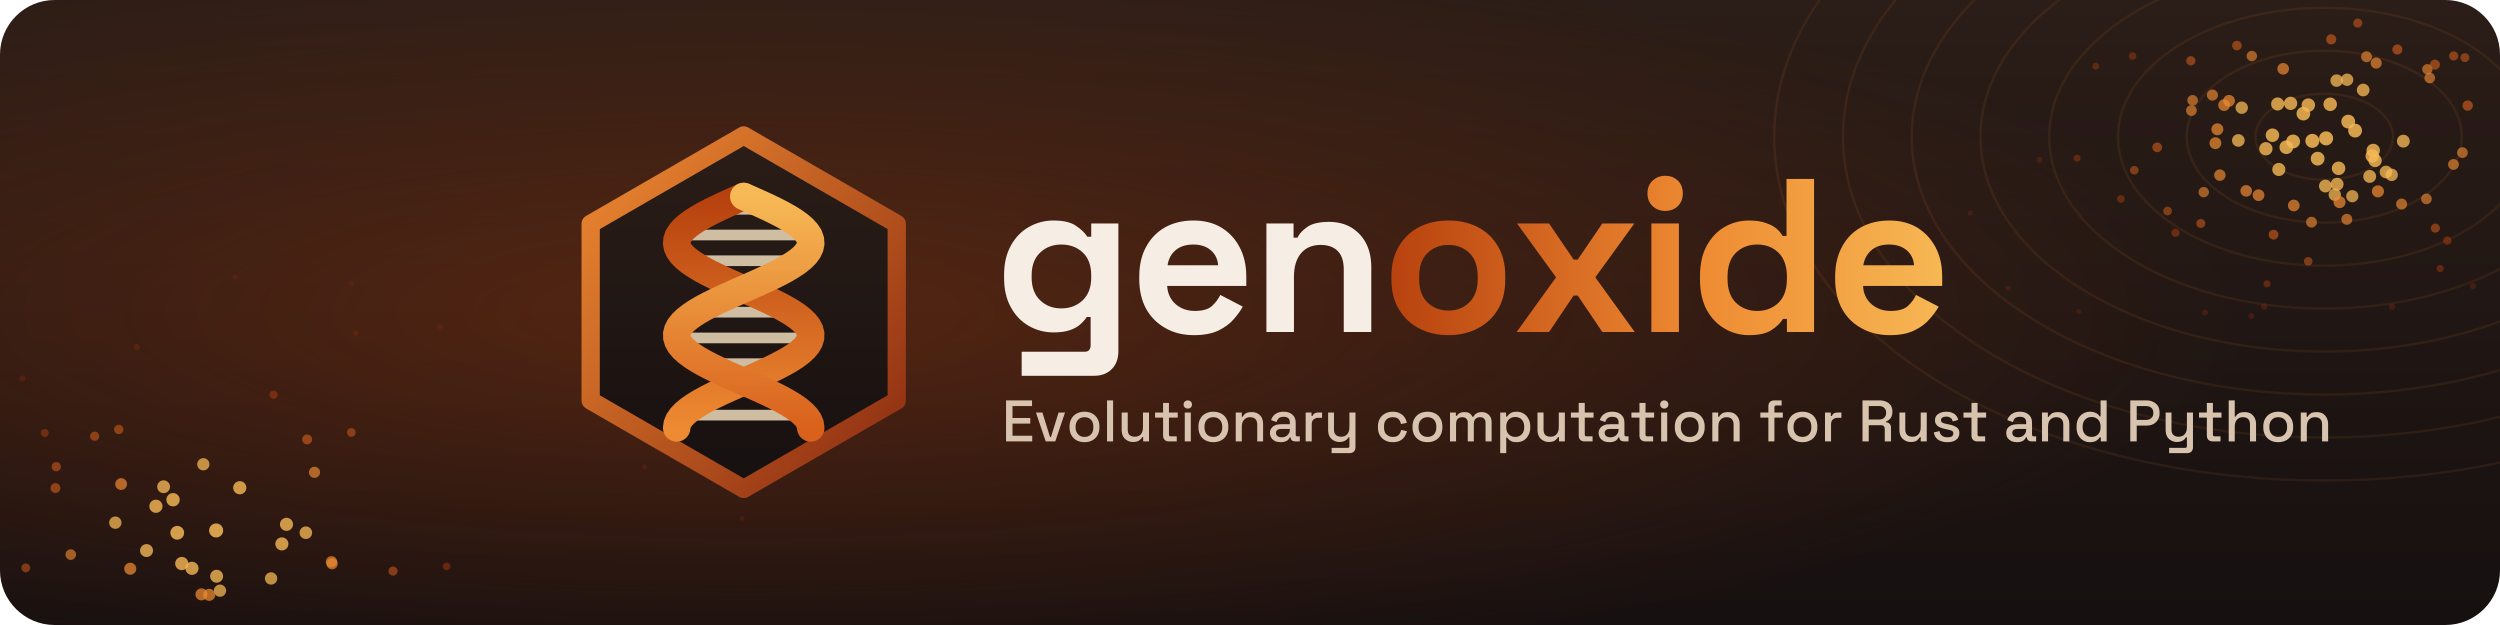
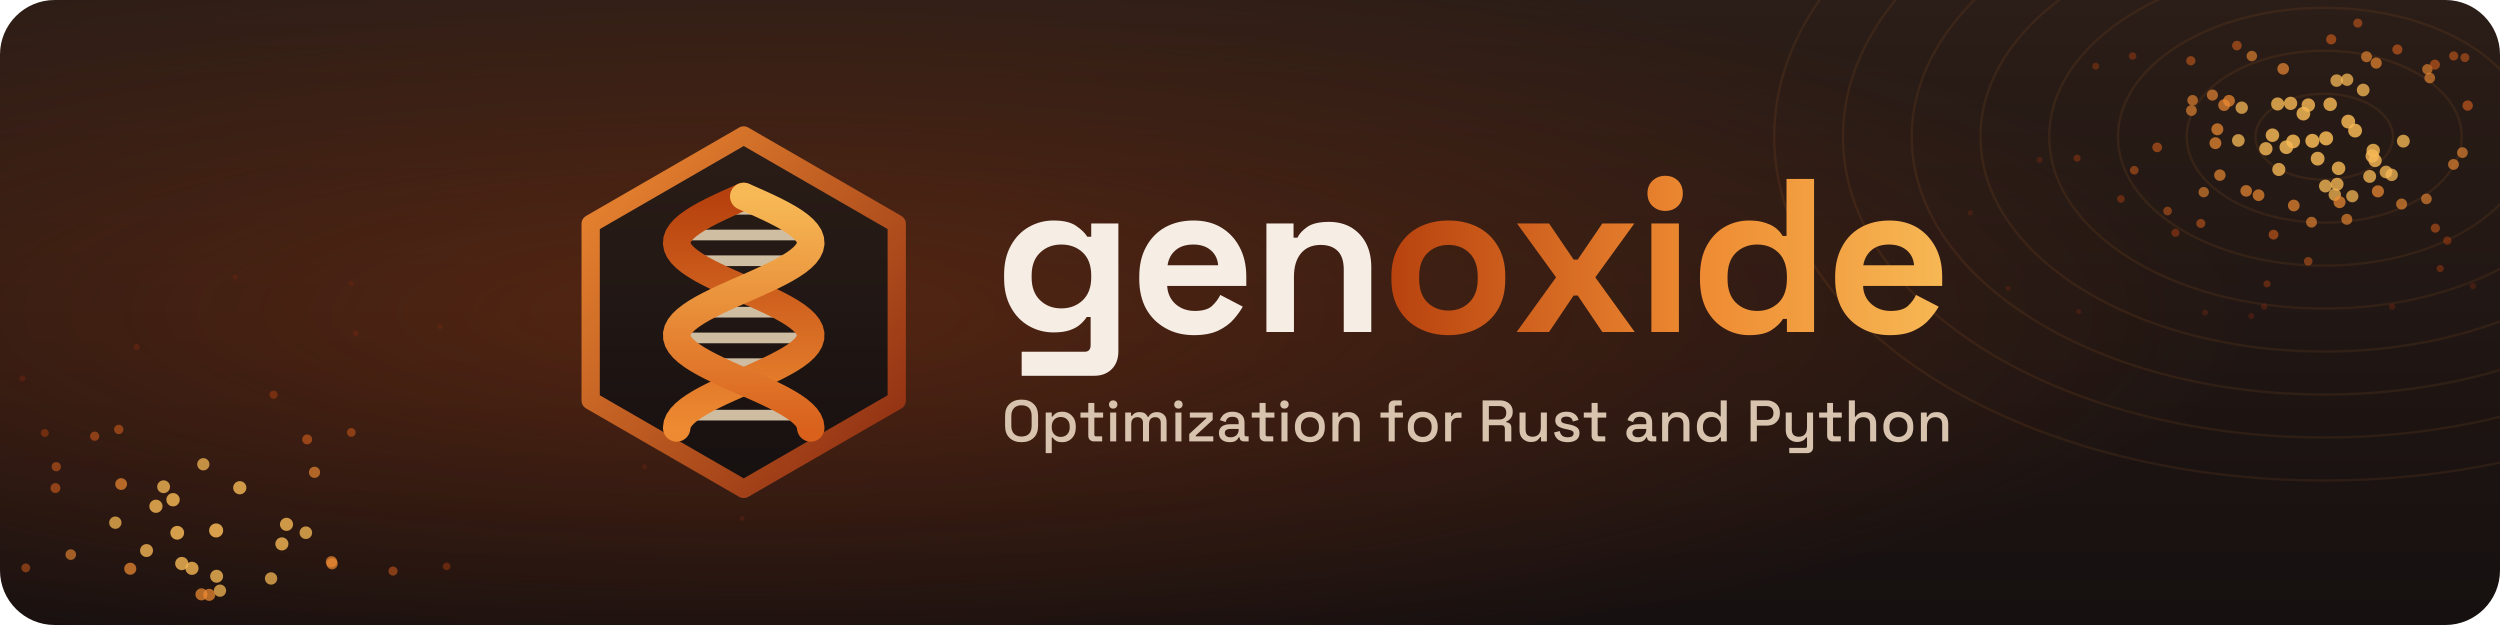
- <svg xmlns="http://www.w3.org/2000/svg" width="1280" height="320" viewBox="0 0 1280 320" role="img" aria-label="genoxide: evolutionary computation for Rust and Python">
+ <svg xmlns="http://www.w3.org/2000/svg" width="1280" height="320" viewBox="0 0 1280 320" role="img" aria-label="genoxide: optimization for Rust and Python">
  <defs>
    <linearGradient id="gx-banner-card" x1="0" y1="0" x2="0" y2="1">
      <stop offset="0" stop-color="#2b1d17" />
      <stop offset="1" stop-color="#161010" />
    </linearGradient>
    <radialGradient id="gx-banner-glow" cx="0.3" cy="0.5" r="0.6">
      <stop offset="0" stop-color="#b7410e" stop-opacity="0.35" />
      <stop offset="1" stop-color="#b7410e" stop-opacity="0" />
    </radialGradient>
    <clipPath id="gx-banner-clip">
      <rect width="1280" height="320" rx="28" />
    </clipPath>
  </defs>
  <rect width="1280" height="320" rx="28" fill="url(#gx-banner-card)" />
  <rect width="1280" height="320" rx="28" fill="url(#gx-banner-glow)" />
  <g clip-path="url(#gx-banner-clip)">
    <g fill="none" stroke="#ee8a32" stroke-opacity="0.09" stroke-width="1.2">
      <ellipse cx="1190" cy="70" rx="35.2" ry="22" />
      <ellipse cx="1190" cy="70" rx="70.4" ry="44" />
      <ellipse cx="1190" cy="70" rx="105.6" ry="66" />
      <ellipse cx="1190" cy="70" rx="140.8" ry="88" />
      <ellipse cx="1190" cy="70" rx="176" ry="110" />
      <ellipse cx="1190" cy="70" rx="211.2" ry="132" />
      <ellipse cx="1190" cy="70" rx="246.4" ry="154" />
      <ellipse cx="1190" cy="70" rx="281.6" ry="176" />
    </g>
    <circle cx="1229.62" cy="104.47" r="2.82" fill="#ee8a32" opacity="0.66" />
    <circle cx="1126.81" cy="114.41" r="2.32" fill="#d9611c" opacity="0.53" />
    <circle cx="1163.49" cy="69.23" r="3.46" fill="#f7b955" opacity="0.82" />
    <circle cx="1170.6" cy="75.37" r="3.51" fill="#f7b955" opacity="0.83" />
    <circle cx="1214.59" cy="79.85" r="3.43" fill="#f7b955" opacity="0.81" />
    <circle cx="1227.46" cy="25.34" r="2.58" fill="#d9611c" opacity="0.6" />
    <circle cx="1196.6" cy="94.32" r="3.3" fill="#f7b955" opacity="0.78" />
    <circle cx="1109.8" cy="108.04" r="2.22" fill="#d9611c" opacity="0.5" />
    <circle cx="1152.65" cy="161.85" r="1.54" fill="#8a2a10" opacity="0.34" />
    <circle cx="1221.64" cy="88.06" r="3.25" fill="#f7b955" opacity="0.76" />
    <circle cx="1216.61" cy="32.3" r="2.86" fill="#ee8a32" opacity="0.67" />
    <circle cx="1147.77" cy="55.14" r="3.17" fill="#f7b955" opacity="0.74" />
    <circle cx="1113.83" cy="119.19" r="2.07" fill="#b7410e" opacity="0.47" />
    <circle cx="1197.35" cy="86.18" r="3.46" fill="#f7b955" opacity="0.81" />
    <circle cx="1085.9" cy="101.83" r="1.97" fill="#b7410e" opacity="0.44" />
    <circle cx="1132.75" cy="48.67" r="2.85" fill="#ee8a32" opacity="0.66" />
    <circle cx="1164.06" cy="120.15" r="2.51" fill="#d9611c" opacity="0.58" />
    <circle cx="1138.74" cy="53.82" r="3.01" fill="#ee8a32" opacity="0.7" />
    <circle cx="1256.29" cy="28.64" r="2.34" fill="#d9611c" opacity="0.54" />
    <circle cx="1160.71" cy="145.34" r="1.85" fill="#b7410e" opacity="0.41" />
    <circle cx="1193.58" cy="20.13" r="2.6" fill="#d9611c" opacity="0.6" />
    <circle cx="1146.03" cy="71.91" r="3.24" fill="#f7b955" opacity="0.76" />
    <circle cx="1179.33" cy="58.18" r="3.51" fill="#f7b955" opacity="0.83" />
    <circle cx="1073.02" cy="33.88" r="1.77" fill="#b7410e" opacity="0.39" />
    <circle cx="1128.98" cy="160.07" r="1.5" fill="#8a2a10" opacity="0.33" />
    <circle cx="1091.9" cy="28.69" r="1.93" fill="#b7410e" opacity="0.43" />
    <circle cx="1092.74" cy="87.16" r="2.21" fill="#d9611c" opacity="0.5" />
    <circle cx="1145.31" cy="23.34" r="2.46" fill="#d9611c" opacity="0.57" />
    <circle cx="1181.85" cy="53.81" r="3.45" fill="#f7b955" opacity="0.81" />
    <circle cx="1159.27" cy="156.96" r="1.63" fill="#8a2a10" opacity="0.36" />
    <circle cx="1152.93" cy="28.69" r="2.68" fill="#ee8a32" opacity="0.62" />
    <circle cx="1174.07" cy="72.44" r="3.55" fill="#f7b955" opacity="0.84" />
    <circle cx="1224.52" cy="89.53" r="3.2" fill="#f7b955" opacity="0.75" />
    <circle cx="1193.06" cy="53.39" r="3.46" fill="#f7b955" opacity="0.81" />
    <circle cx="1190.61" cy="95.25" r="3.29" fill="#f7b955" opacity="0.77" />
    <circle cx="1242.82" cy="35.47" r="2.66" fill="#ee8a32" opacity="0.62" />
    <circle cx="1160.13" cy="76.17" r="3.41" fill="#f7b955" opacity="0.8" />
    <circle cx="1262.03" cy="29.49" r="2.28" fill="#d9611c" opacity="0.52" />
    <circle cx="1136.57" cy="89.67" r="2.93" fill="#ee8a32" opacity="0.68" />
    <circle cx="1244.03" cy="39.92" r="2.74" fill="#ee8a32" opacity="0.63" />
    <circle cx="1195.41" cy="99.68" r="3.18" fill="#f7b955" opacity="0.74" />
    <circle cx="1134.3" cy="73.3" r="3.04" fill="#ee8a32" opacity="0.71" />
    <circle cx="1181.81" cy="133.76" r="2.19" fill="#d9611c" opacity="0.5" />
    <circle cx="1183.93" cy="72.12" r="3.59" fill="#f7b955" opacity="0.85" />
    <circle cx="1122.62" cy="51.35" r="2.71" fill="#ee8a32" opacity="0.63" />
    <circle cx="1121.7" cy="31.11" r="2.36" fill="#d9611c" opacity="0.54" />
    <circle cx="1128.31" cy="98.39" r="2.66" fill="#ee8a32" opacity="0.61" />
    <circle cx="1166.15" cy="53.24" r="3.35" fill="#f7b955" opacity="0.79" />
    <circle cx="1215.09" cy="77.06" r="3.45" fill="#f7b955" opacity="0.81" />
    <circle cx="1217.5" cy="97.97" r="3.1" fill="#ee8a32" opacity="0.72" />
    <circle cx="1256.19" cy="84.19" r="2.78" fill="#ee8a32" opacity="0.65" />
    <circle cx="1190.96" cy="70.84" r="3.6" fill="#f7b955" opacity="0.85" />
    <circle cx="1166.75" cy="86.77" r="3.36" fill="#f7b955" opacity="0.79" />
    <circle cx="1202.29" cy="62.26" r="3.54" fill="#f7b955" opacity="0.83" />
    <circle cx="1253.02" cy="123.19" r="2.13" fill="#b7410e" opacity="0.48" />
    <circle cx="1156.38" cy="99.94" r="3" fill="#ee8a32" opacity="0.7" />
    <circle cx="1242.34" cy="101.84" r="2.73" fill="#ee8a32" opacity="0.63" />
    <circle cx="1104.48" cy="75.45" r="2.48" fill="#d9611c" opacity="0.57" />
    <circle cx="1216.05" cy="82.18" r="3.39" fill="#f7b955" opacity="0.8" />
    <circle cx="1183.49" cy="113.75" r="2.78" fill="#ee8a32" opacity="0.64" />
    <circle cx="1266.11" cy="146.48" r="1.61" fill="#8a2a10" opacity="0.35" />
    <circle cx="1205.81" cy="66.86" r="3.54" fill="#f7b955" opacity="0.84" />
    <circle cx="1246.91" cy="116.82" r="2.33" fill="#d9611c" opacity="0.53" />
    <circle cx="1150.04" cy="97.73" r="2.97" fill="#ee8a32" opacity="0.69" />
    <circle cx="1196.38" cy="41.27" r="3.2" fill="#f7b955" opacity="0.75" />
    <circle cx="1207.18" cy="11.83" r="2.32" fill="#d9611c" opacity="0.53" />
    <circle cx="1201.57" cy="112.29" r="2.81" fill="#ee8a32" opacity="0.65" />
    <circle cx="1135.29" cy="66.2" r="3.06" fill="#ee8a32" opacity="0.71" />
    <circle cx="1260.76" cy="78.14" r="2.75" fill="#ee8a32" opacity="0.64" />
    <circle cx="1186.64" cy="81.23" r="3.53" fill="#f7b955" opacity="0.83" />
    <circle cx="1168.99" cy="35.24" r="2.98" fill="#ee8a32" opacity="0.69" />
    <circle cx="1008.79" cy="108.99" r="1.31" fill="#8a2a10" opacity="0.28" />
    <circle cx="1064.27" cy="159.54" r="1.31" fill="#8a2a10" opacity="0.28" />
    <circle cx="1197.85" cy="103.5" r="3.07" fill="#ee8a32" opacity="0.72" />
    <circle cx="1204.37" cy="100.46" r="3.13" fill="#f7b955" opacity="0.73" />
    <circle cx="1044.29" cy="81.81" r="1.58" fill="#8a2a10" opacity="0.35" />
    <circle cx="1172.79" cy="52.91" r="3.4" fill="#f7b955" opacity="0.8" />
    <circle cx="1063.45" cy="80.99" r="1.8" fill="#b7410e" opacity="0.4" />
    <circle cx="1201.72" cy="40.82" r="3.17" fill="#f7b955" opacity="0.74" />
    <circle cx="1211.67" cy="29.05" r="2.8" fill="#ee8a32" opacity="0.65" />
    <circle cx="1028.11" cy="147.63" r="1.27" fill="#8a2a10" opacity="0.27" />
    <circle cx="1263.45" cy="54.06" r="2.64" fill="#d9611c" opacity="0.61" />
    <circle cx="1249.37" cy="137.5" r="1.86" fill="#b7410e" opacity="0.42" />
    <circle cx="1213.28" cy="90.34" r="3.3" fill="#f7b955" opacity="0.77" />
    <circle cx="1209.95" cy="46.09" r="3.25" fill="#f7b955" opacity="0.76" />
    <circle cx="1122.01" cy="56.59" r="2.76" fill="#ee8a32" opacity="0.64" />
    <circle cx="1230.51" cy="72.27" r="3.29" fill="#f7b955" opacity="0.77" />
    <circle cx="1246.69" cy="33.09" r="2.56" fill="#d9611c" opacity="0.59" />
    <circle cx="1224.77" cy="156.99" r="1.62" fill="#8a2a10" opacity="0.35" />
    <circle cx="1174.41" cy="105.22" r="3" fill="#ee8a32" opacity="0.7" />
    <circle cx="1141.25" cy="51.61" r="3.02" fill="#ee8a32" opacity="0.71" />
    <circle cx="28.38" cy="249.89" r="2.52" fill="#d9611c" opacity="0.58" />
    <circle cx="28.8" cy="238.95" r="2.38" fill="#d9611c" opacity="0.55" />
    <circle cx="59.05" cy="267.61" r="3.16" fill="#f7b955" opacity="0.74" />
    <circle cx="140.06" cy="202.12" r="2.09" fill="#b7410e" opacity="0.47" />
    <circle cx="98.29" cy="290.98" r="3.37" fill="#f7b955" opacity="0.79" />
    <circle cx="122.76" cy="249.72" r="3.38" fill="#f7b955" opacity="0.8" />
    <circle cx="228.67" cy="289.98" r="1.94" fill="#b7410e" opacity="0.43" />
    <circle cx="330.04" cy="239.04" r="1.25" fill="#8a2a10" opacity="0.26" />
    <circle cx="22.93" cy="221.68" r="2.03" fill="#b7410e" opacity="0.46" />
    <circle cx="156.6" cy="272.75" r="3.22" fill="#f7b955" opacity="0.76" />
    <circle cx="201.23" cy="292.39" r="2.33" fill="#d9611c" opacity="0.53" />
    <circle cx="112.63" cy="302.42" r="3.14" fill="#f7b955" opacity="0.74" />
    <circle cx="90.74" cy="272.78" r="3.53" fill="#f7b955" opacity="0.83" />
    <circle cx="157.27" cy="224.98" r="2.54" fill="#d9611c" opacity="0.59" />
    <circle cx="48.48" cy="223.34" r="2.36" fill="#d9611c" opacity="0.54" />
    <circle cx="60.81" cy="219.87" r="2.4" fill="#d9611c" opacity="0.55" />
    <circle cx="380.04" cy="265.43" r="1.21" fill="#8a2a10" opacity="0.25" />
    <circle cx="69.92" cy="177.72" r="1.59" fill="#8a2a10" opacity="0.35" />
    <circle cx="169.72" cy="287.63" r="2.91" fill="#ee8a32" opacity="0.68" />
    <circle cx="225.24" cy="167.26" r="1.3" fill="#8a2a10" opacity="0.28" />
    <circle cx="110.66" cy="271.6" r="3.6" fill="#f7b955" opacity="0.85" />
    <circle cx="88.6" cy="255.86" r="3.42" fill="#f7b955" opacity="0.81" />
    <circle cx="93.07" cy="288.53" r="3.39" fill="#f7b955" opacity="0.8" />
    <circle cx="120.38" cy="141.71" r="1.29" fill="#8a2a10" opacity="0.27" />
    <circle cx="110.91" cy="295.04" r="3.32" fill="#f7b955" opacity="0.78" />
    <circle cx="144.32" cy="278.48" r="3.36" fill="#f7b955" opacity="0.79" />
    <circle cx="13.2" cy="290.75" r="2.26" fill="#d9611c" opacity="0.51" />
    <circle cx="104.1" cy="237.7" r="3.14" fill="#f7b955" opacity="0.74" />
    <circle cx="83.76" cy="249.21" r="3.29" fill="#f7b955" opacity="0.77" />
    <circle cx="75.03" cy="281.88" r="3.32" fill="#f7b955" opacity="0.78" />
    <circle cx="103.14" cy="304.31" r="3.09" fill="#ee8a32" opacity="0.72" />
    <circle cx="179.76" cy="145" r="1.27" fill="#8a2a10" opacity="0.27" />
    <circle cx="161.03" cy="241.83" r="2.87" fill="#ee8a32" opacity="0.67" />
    <circle cx="66.69" cy="291.19" r="3.09" fill="#ee8a32" opacity="0.72" />
    <circle cx="11.45" cy="193.77" r="1.55" fill="#8a2a10" opacity="0.34" />
    <circle cx="146.69" cy="268.46" r="3.36" fill="#f7b955" opacity="0.79" />
    <circle cx="107.12" cy="304.56" r="3.09" fill="#ee8a32" opacity="0.72" />
    <circle cx="170.03" cy="288.64" r="2.89" fill="#ee8a32" opacity="0.67" />
    <circle cx="79.84" cy="259.21" r="3.38" fill="#f7b955" opacity="0.8" />
    <circle cx="62.02" cy="247.84" r="3.02" fill="#ee8a32" opacity="0.7" />
    <circle cx="36.23" cy="283.96" r="2.71" fill="#ee8a32" opacity="0.63" />
    <circle cx="179.86" cy="221.42" r="2.22" fill="#d9611c" opacity="0.51" />
    <circle cx="138.79" cy="296.17" r="3.16" fill="#f7b955" opacity="0.74" />
    <circle cx="182.14" cy="170.65" r="1.42" fill="#8a2a10" opacity="0.31" />
  </g>
  <g transform="translate(280.94 60) scale(1.56)">
    <defs>
      <linearGradient id="gx-banner-face" x1="0" y1="0" x2="0" y2="1">
        <stop offset="0" stop-color="#2b1d17" />
        <stop offset="1" stop-color="#161010" />
      </linearGradient>
      <linearGradient id="gx-banner-rim" x1="0" y1="0" x2="1" y2="1">
        <stop offset="0" stop-color="#ee8a32" />
        <stop offset="1" stop-color="#8a2a10" />
      </linearGradient>
      <linearGradient id="gx-banner-a" x1="0" y1="26" x2="0" y2="102" gradientUnits="userSpaceOnUse">
        <stop offset="0" stop-color="#f7b955" />
        <stop offset="1" stop-color="#d9611c" />
      </linearGradient>
      <linearGradient id="gx-banner-b" x1="0" y1="26" x2="0" y2="102" gradientUnits="userSpaceOnUse">
        <stop offset="0" stop-color="#b7410e" />
        <stop offset="1" stop-color="#ee8a32" />
      </linearGradient>
    </defs>
    <path d="M64 6 L114.23 35 L114.23 93 L64 122 L13.77 93 L13.77 35 Z" fill="url(#gx-banner-face)" stroke="url(#gx-banner-rim)" stroke-width="6" stroke-linejoin="round" />
    <g stroke="#fbe7c6" stroke-width="3.5" stroke-linecap="round" opacity="0.8">
      <line x1="73.3" y1="30.22" x2="54.7" y2="30.22" />
      <line x1="85.25" y1="38.67" x2="42.75" y2="38.67" />
      <line x1="82.02" y1="47.11" x2="45.98" y2="47.11" />
      <line x1="48.44" y1="64" x2="79.56" y2="64" />
      <line x1="42.08" y1="72.44" x2="85.92" y2="72.44" />
      <line x1="51.38" y1="80.89" x2="76.62" y2="80.89" />
      <line x1="83.94" y1="97.78" x2="44.06" y2="97.78" />
    </g>
    <path d="M64 26 L61.31 27.19 L58.65 28.38 L56.08 29.56 L53.63 30.75 L51.33 31.94 L49.23 33.12 L47.34 34.31 L45.71 35.5 L44.35 36.69 L43.29 37.88 L42.53 39.06 L42.11 40.25 L42.01 41.44 L42.24 42.62 L42.8 43.81 L43.67 45 L44.86 46.19 L46.33 47.38 L48.07 48.56 L50.04 49.75 L52.23 50.94 L54.59 52.12 L57.1 53.31 L59.71 54.5 L62.38 55.69 L65.08 56.88 L67.76 58.06 L70.39 59.25 L72.92 60.44 L75.31 61.62 L77.54 62.81 L79.56 64 L81.34 65.19 L82.87 66.38 L84.11 67.56 L85.05 68.75 L85.68 69.94 L85.97 71.12 L85.94 72.31 L85.58 73.5 L84.89 74.69 L83.89 75.88 L82.59 77.06 L81.01 78.25 L79.17 79.44 L77.11 80.62 L74.84 81.81 L72.42 83 L69.87 84.19 L67.23 85.38 L64.54 86.56 L61.84 87.75 L59.18 88.94 L56.59 90.12 L54.11 91.31 L51.78 92.5 L49.63 93.69 L47.7 94.88 L46.01 96.06 L44.6 97.25 L43.47 98.44 L42.66 99.62 L42.17 100.81 L42 102" fill="none" stroke="url(#gx-banner-b)" stroke-width="9" stroke-linecap="round" />
    <path d="M64 26 L66.69 27.19 L69.35 28.38 L71.92 29.56 L74.37 30.75 L76.67 31.94 L78.77 33.12 L80.66 34.31 L82.29 35.5 L83.65 36.69 L84.71 37.88 L85.47 39.06 L85.89 40.25 L85.99 41.44 L85.76 42.62 L85.2 43.81 L84.33 45 L83.14 46.19 L81.67 47.38 L79.93 48.56 L77.96 49.75 L75.77 50.94 L73.41 52.12 L70.9 53.31 L68.29 54.5 L65.62 55.69 L62.92 56.88 L60.24 58.06 L57.61 59.25 L55.08 60.44 L52.69 61.62 L50.46 62.81 L48.44 64 L46.66 65.19 L45.13 66.38 L43.89 67.56 L42.95 68.75 L42.32 69.94 L42.03 71.12 L42.06 72.31 L42.42 73.5 L43.11 74.69 L44.11 75.88 L45.41 77.06 L46.99 78.25 L48.83 79.44 L50.89 80.62 L53.16 81.81 L55.58 83 L58.13 84.19 L60.77 85.38 L63.46 86.56 L66.16 87.75 L68.82 88.94 L71.41 90.12 L73.89 91.31 L76.22 92.5 L78.37 93.69 L80.3 94.88 L81.99 96.06 L83.4 97.25 L84.53 98.44 L85.34 99.62 L85.83 100.81 L86 102" fill="none" stroke="url(#gx-banner-a)" stroke-width="9" stroke-linecap="round" />
  </g>
  <defs>
    <linearGradient id="gx-banner-oxide" x1="709.54" y1="0" x2="999.06" y2="0" gradientUnits="userSpaceOnUse">
      <stop offset="0" stop-color="#b7410e" />
      <stop offset="0.55" stop-color="#ee8a32" />
      <stop offset="1" stop-color="#f7b955" />
    </linearGradient>
  </defs>
  <path d="M514.1 142.4V140.7Q514.1 131.9 517.6 125.7Q521 119.5 526.8 116.2Q532.6 112.9 539.4 112.9Q547 112.9 550.9 115.6Q554.9 118.3 556.7 121.2H558.7V114.4H572.6V179.9Q572.6 185.6 569.2 189Q565.8 192.4 560.2 192.4H523.1V180.1H555.3Q558.4 180.1 558.4 176.7V162.3H556.4Q555.3 164.1 553.3 165.9Q551.3 167.8 547.9 169Q544.6 170.2 539.4 170.2Q532.6 170.2 526.8 166.9Q521 163.6 517.6 157.4Q514.1 151.2 514.1 142.4ZM543.4 157.9Q549.9 157.9 554.3 153.8Q558.7 149.6 558.7 142.1V141Q558.7 133.4 554.4 129.3Q550 125.2 543.4 125.2Q536.9 125.2 532.6 129.3Q528.2 133.4 528.2 141V142.1Q528.2 149.6 532.6 153.8Q536.9 157.9 543.4 157.9Z M611.3 171.6Q603 171.6 596.7 168Q590.4 164.5 586.8 158.1Q583.3 151.6 583.3 142.9V141.6Q583.3 132.8 586.8 126.4Q590.3 119.9 596.5 116.4Q602.8 112.9 611.1 112.9Q619.3 112.9 625.3 116.5Q631.4 120.2 634.7 126.6Q638.1 133 638.1 141.6V146.4H597.6Q597.9 152.1 601.9 155.7Q605.9 159.2 611.8 159.2Q617.7 159.2 620.5 156.7Q623.3 154.1 624.8 151L636.3 157Q634.7 159.9 631.8 163.3Q628.8 166.8 623.9 169.2Q618.9 171.6 611.3 171.6ZM597.8 135.8H623.7Q623.3 131 619.9 128.1Q616.5 125.2 611 125.2Q605.3 125.2 601.9 128.1Q598.5 131 597.8 135.8Z M648.4 170V114.4H662.3V121.7H664.3Q665.6 118.8 669.3 116.2Q673 113.6 680.5 113.6Q687 113.6 691.9 116.5Q696.8 119.5 699.5 124.7Q702.1 129.9 702.1 136.8V170H688V138Q688 131.7 685 128.6Q681.9 125.4 676.2 125.4Q669.7 125.4 666.1 129.7Q662.5 134 662.5 141.8V170Z" fill="#f6ede5" />
  <path d="M741.6 171.6Q733.3 171.6 726.7 168.2Q720.1 164.8 716.3 158.5Q712.4 152.1 712.4 143.1V141.3Q712.4 132.4 716.3 126Q720.1 119.6 726.7 116.2Q733.3 112.9 741.6 112.9Q749.9 112.9 756.5 116.2Q763.1 119.6 766.9 126Q770.7 132.4 770.7 141.3V143.1Q770.7 152.1 766.9 158.5Q763.1 164.8 756.5 168.2Q749.9 171.6 741.6 171.6ZM741.6 159Q748.1 159 752.3 154.8Q756.6 150.6 756.6 142.8V141.7Q756.6 133.8 752.4 129.6Q748.2 125.4 741.6 125.4Q735.1 125.4 730.8 129.6Q726.6 133.8 726.6 141.7V142.8Q726.6 150.6 730.8 154.8Q735.1 159 741.6 159Z M776.5 170 796.7 142 776.7 114.4H793.1L805.7 132.9H807.8L820.4 114.4H836.8L816.8 142L837 170H820.4L807.8 151.3H805.7L793.1 170Z M845.5 170V114.4H859.6V170ZM852.6 108Q848.8 108 846.1 105.5Q843.5 103 843.5 99Q843.5 95 846.1 92.5Q848.8 90 852.6 90Q856.5 90 859.1 92.5Q861.6 95 861.6 99Q861.6 103 859.1 105.5Q856.5 108 852.6 108Z M895.5 171.6Q888.8 171.6 883.1 168.3Q877.3 165 873.8 158.6Q870.4 152.2 870.4 143.1V141.3Q870.4 132.3 873.8 125.9Q877.3 119.5 883 116.2Q888.7 112.9 895.5 112.9Q900.5 112.9 903.9 114.1Q907.3 115.2 909.5 117Q911.6 118.8 912.7 120.8H914.7V91.6H928.8V170H914.9V163.3H912.9Q911 166.4 907 169Q903.1 171.6 895.5 171.6ZM899.7 159.2Q906.2 159.2 910.6 155Q914.9 150.8 914.9 142.8V141.7Q914.9 133.6 910.6 129.4Q906.3 125.2 899.7 125.2Q893.2 125.2 888.8 129.4Q884.5 133.6 884.5 141.7V142.8Q884.5 150.8 888.8 155Q893.2 159.2 899.7 159.2Z M967.6 171.6Q959.3 171.6 953 168Q946.6 164.5 943.1 158.1Q939.6 151.6 939.6 142.9V141.6Q939.6 132.8 943.1 126.4Q946.5 119.9 952.8 116.4Q959.1 112.9 967.4 112.9Q975.5 112.9 981.6 116.5Q987.6 120.2 991 126.6Q994.4 133 994.4 141.6V146.4H953.9Q954.1 152.1 958.2 155.7Q962.2 159.2 968 159.2Q974 159.2 976.8 156.7Q979.6 154.1 981 151L992.6 157Q991 159.9 988 163.3Q985.1 166.8 980.1 169.2Q975.2 171.6 967.6 171.6ZM954 135.8H980Q979.6 131 976.2 128.1Q972.7 125.2 967.2 125.2Q961.5 125.2 958.2 128.1Q954.8 131 954 135.8Z" fill="url(#gx-banner-oxide)" />
-   <path d="M515.1 226V205H528.4V207.9H518.4V214H527.5V216.9H518.4V223.1H528.5V226Z M535.4 226 530.4 211.2H533.7L537.6 223.7H538.1L542 211.2H545.3L540.3 226Z M555.3 226.4Q553 226.4 551.3 225.5Q549.6 224.6 548.6 222.9Q547.6 221.2 547.6 218.8V218.4Q547.6 216 548.6 214.3Q549.6 212.6 551.3 211.7Q553 210.8 555.3 210.8Q557.5 210.8 559.2 211.7Q560.9 212.6 561.9 214.3Q562.9 216 562.9 218.4V218.8Q562.9 221.2 561.9 222.9Q560.9 224.6 559.2 225.5Q557.5 226.4 555.3 226.4ZM555.3 223.7Q557.3 223.7 558.6 222.4Q559.8 221.1 559.8 218.8V218.5Q559.8 216.2 558.6 214.9Q557.3 213.6 555.3 213.6Q553.2 213.6 552 214.9Q550.7 216.2 550.7 218.5V218.8Q550.7 221.1 552 222.4Q553.2 223.7 555.3 223.7Z M566.8 226V205H569.9V226Z M580.1 226.3Q578.4 226.3 577.1 225.5Q575.8 224.8 575 223.4Q574.3 222 574.3 220.1V211.2H577.4V219.9Q577.4 221.8 578.3 222.7Q579.3 223.6 581 223.6Q582.9 223.6 584.1 222.4Q585.2 221.1 585.2 218.7V211.2H588.3V226H585.3V223.8H584.8Q584.4 224.7 583.3 225.5Q582.2 226.3 580.1 226.3Z M598.4 226Q597.1 226 596.3 225.2Q595.5 224.4 595.5 223V213.8H591.4V211.2H595.5V206.3H598.5V211.2H603V213.8H598.5V222.5Q598.5 223.4 599.4 223.4H602.5V226Z M606.6 226V211.2H609.7V226ZM608.2 209.2Q607.3 209.2 606.6 208.6Q606 208 606 207.1Q606 206.2 606.6 205.6Q607.3 205 608.2 205Q609.1 205 609.7 205.6Q610.3 206.2 610.3 207.1Q610.3 208 609.7 208.6Q609.1 209.2 608.2 209.2Z M621.2 226.4Q619 226.4 617.3 225.5Q615.5 224.6 614.6 222.9Q613.6 221.2 613.6 218.8V218.4Q613.6 216 614.6 214.3Q615.5 212.6 617.3 211.7Q619 210.8 621.2 210.8Q623.4 210.8 625.2 211.7Q626.9 212.6 627.9 214.3Q628.9 216 628.9 218.4V218.8Q628.9 221.2 627.9 222.9Q626.9 224.6 625.2 225.5Q623.4 226.4 621.2 226.4ZM621.2 223.7Q623.3 223.7 624.5 222.4Q625.8 221.1 625.8 218.8V218.5Q625.8 216.2 624.5 214.9Q623.3 213.6 621.2 213.6Q619.2 213.6 617.9 214.9Q616.7 216.2 616.7 218.5V218.8Q616.7 221.1 617.9 222.4Q619.2 223.7 621.2 223.7Z M632.7 226V211.2H635.8V213.4H636.2Q636.7 212.5 637.7 211.7Q638.8 211 640.9 211Q642.6 211 643.9 211.7Q645.3 212.5 646 213.8Q646.7 215.2 646.7 217.1V226H643.7V217.4Q643.7 215.4 642.7 214.5Q641.7 213.6 640 213.6Q638.1 213.6 637 214.9Q635.8 216.1 635.8 218.5V226Z M655.8 226.4Q654.2 226.4 652.9 225.9Q651.7 225.3 651 224.3Q650.2 223.2 650.2 221.7Q650.2 220.2 651 219.2Q651.7 218.2 653 217.7Q654.2 217.2 655.9 217.2H660.4V216.2Q660.4 214.9 659.6 214.1Q658.8 213.4 657.2 213.4Q655.6 213.4 654.8 214.1Q653.9 214.9 653.6 216.1L650.8 215.1Q651.1 213.9 651.9 213Q652.7 212 654 211.4Q655.3 210.8 657.2 210.8Q660.1 210.8 661.7 212.3Q663.4 213.7 663.4 216.4V222.5Q663.4 223.4 664.2 223.4H665.5V226H663.2Q662.1 226 661.5 225.5Q660.8 224.9 660.8 224V223.9H660.4Q660.1 224.4 659.7 225Q659.2 225.6 658.2 226Q657.3 226.4 655.8 226.4ZM656.2 223.9Q658.1 223.9 659.2 222.8Q660.4 221.7 660.4 219.9V219.6H656Q654.8 219.6 654.1 220.1Q653.3 220.6 653.3 221.6Q653.3 222.7 654.1 223.3Q654.9 223.9 656.2 223.9Z M668.5 226V211.2H671.5V213H672Q672.4 212 673.2 211.6Q673.9 211.2 675.1 211.2H676.9V213.9H675Q673.5 213.9 672.5 214.8Q671.6 215.6 671.6 217.3V226Z M681.8 232V229.3H690.1Q690.9 229.3 690.9 228.4V223.9H690.4Q690.2 224.4 689.6 225Q689 225.5 688.1 225.9Q687.2 226.3 685.8 226.3Q684.1 226.3 682.8 225.5Q681.5 224.8 680.7 223.4Q680 222 680 220.1V211.2H683V219.9Q683 221.8 684 222.7Q685 223.6 686.7 223.6Q688.6 223.6 689.7 222.4Q690.9 221.1 690.9 218.7V211.2H694V229Q694 230.4 693.2 231.2Q692.4 232 691 232Z  M713.1 226.4Q710.9 226.4 709.2 225.5Q707.5 224.6 706.5 222.9Q705.5 221.2 705.5 218.8V218.4Q705.5 216 706.5 214.3Q707.5 212.6 709.2 211.7Q710.9 210.8 713.1 210.8Q715.2 210.8 716.7 211.6Q718.2 212.3 719.1 213.6Q720 214.9 720.3 216.5L717.3 217.1Q717.1 216.1 716.6 215.3Q716.2 214.5 715.3 214Q714.4 213.6 713.1 213.6Q711.8 213.6 710.8 214.1Q709.7 214.7 709.1 215.8Q708.6 216.9 708.6 218.5V218.8Q708.6 220.3 709.1 221.4Q709.7 222.5 710.8 223.1Q711.8 223.7 713.1 223.7Q715.1 223.7 716.1 222.7Q717.1 221.6 717.4 220.1L720.4 220.8Q720 222.3 719.1 223.6Q718.2 224.9 716.7 225.7Q715.2 226.4 713.1 226.4Z M730.9 226.4Q728.7 226.4 726.9 225.5Q725.2 224.6 724.2 222.9Q723.2 221.2 723.2 218.8V218.4Q723.2 216 724.2 214.3Q725.2 212.6 726.9 211.7Q728.7 210.8 730.9 210.8Q733.1 210.8 734.8 211.7Q736.6 212.6 737.5 214.3Q738.5 216 738.5 218.4V218.8Q738.5 221.2 737.5 222.9Q736.6 224.6 734.8 225.5Q733.1 226.4 730.9 226.4ZM730.9 223.7Q732.9 223.7 734.2 222.4Q735.4 221.1 735.4 218.8V218.5Q735.4 216.2 734.2 214.9Q732.9 213.6 730.9 213.6Q728.9 213.6 727.6 214.9Q726.3 216.2 726.3 218.5V218.8Q726.3 221.1 727.6 222.4Q728.9 223.7 730.9 223.7Z M742.4 226V211.2H745.4V212.9H745.9Q746.3 212.2 747.2 211.6Q748.2 211 749.8 211Q751.4 211 752.4 211.6Q753.4 212.3 753.9 213.4H754.4Q754.9 212.3 755.9 211.7Q756.9 211 758.7 211Q760.1 211 761.2 211.6Q762.3 212.2 763 213.3Q763.7 214.5 763.7 216.1V226H760.6V216.4Q760.6 215 759.8 214.3Q759.1 213.6 757.8 213.6Q756.3 213.6 755.4 214.5Q754.6 215.4 754.6 217.2V226H751.5V216.4Q751.5 215 750.7 214.3Q750 213.6 748.7 213.6Q747.2 213.6 746.3 214.5Q745.5 215.4 745.5 217.2V226Z M768.1 232V211.2H771.1V213.3H771.6Q772.2 212.3 773.3 211.6Q774.5 210.8 776.6 210.8Q778.5 210.8 780 211.7Q781.6 212.6 782.5 214.3Q783.5 216 783.5 218.4V218.8Q783.5 221.2 782.5 222.9Q781.6 224.6 780.1 225.5Q778.5 226.4 776.6 226.4Q775.2 226.4 774.2 226.1Q773.2 225.7 772.6 225.1Q772 224.6 771.7 224H771.2V232ZM775.8 223.7Q777.8 223.7 779.1 222.4Q780.4 221.1 780.4 218.8V218.5Q780.4 216.1 779.1 214.8Q777.8 213.5 775.8 213.5Q773.8 213.5 772.5 214.8Q771.2 216.1 771.2 218.5V218.8Q771.2 221.1 772.5 222.4Q773.8 223.7 775.8 223.7Z M793 226.3Q791.3 226.3 790 225.5Q788.7 224.8 787.9 223.4Q787.2 222 787.2 220.1V211.2H790.3V219.9Q790.3 221.8 791.2 222.7Q792.2 223.6 793.9 223.6Q795.8 223.6 796.9 222.4Q798.1 221.1 798.1 218.7V211.2H801.2V226H798.2V223.8H797.7Q797.3 224.7 796.2 225.5Q795.1 226.3 793 226.3Z M811.3 226Q809.9 226 809.1 225.2Q808.3 224.4 808.3 223V213.8H804.3V211.2H808.3V206.3H811.4V211.2H815.9V213.8H811.4V222.5Q811.4 223.4 812.3 223.4H815.4V226Z M824.1 226.4Q822.5 226.4 821.2 225.9Q820 225.3 819.3 224.3Q818.5 223.2 818.5 221.7Q818.5 220.2 819.3 219.2Q820 218.2 821.3 217.7Q822.5 217.2 824.2 217.2H828.7V216.2Q828.7 214.9 827.9 214.1Q827.1 213.4 825.5 213.4Q823.9 213.4 823.1 214.1Q822.2 214.9 821.9 216.1L819.1 215.1Q819.4 213.9 820.2 213Q821 212 822.3 211.4Q823.6 210.8 825.5 210.8Q828.4 210.8 830 212.3Q831.7 213.7 831.7 216.4V222.5Q831.7 223.4 832.5 223.4H833.8V226H831.5Q830.4 226 829.8 225.5Q829.1 224.9 829.1 224V223.9H828.7Q828.4 224.4 828 225Q827.5 225.6 826.5 226Q825.6 226.4 824.1 226.4ZM824.5 223.9Q826.4 223.9 827.5 222.8Q828.7 221.7 828.7 219.9V219.6H824.3Q823.1 219.6 822.4 220.1Q821.6 220.6 821.6 221.6Q821.6 222.7 822.4 223.3Q823.2 223.9 824.5 223.9Z M842.4 226Q841 226 840.2 225.2Q839.4 224.4 839.4 223V213.8H835.3V211.2H839.4V206.3H842.5V211.2H846.9V213.8H842.5V222.5Q842.5 223.4 843.3 223.4H846.4V226Z M850.5 226V211.2H853.6V226ZM852.1 209.2Q851.2 209.2 850.6 208.6Q850 208 850 207.1Q850 206.2 850.6 205.6Q851.2 205 852.1 205Q853 205 853.6 205.6Q854.2 206.2 854.2 207.1Q854.2 208 853.6 208.6Q853 209.2 852.1 209.2Z M865.2 226.4Q862.9 226.4 861.2 225.5Q859.5 224.6 858.5 222.9Q857.5 221.2 857.5 218.8V218.4Q857.5 216 858.5 214.3Q859.5 212.6 861.2 211.7Q862.9 210.8 865.2 210.8Q867.4 210.8 869.1 211.7Q870.8 212.6 871.8 214.3Q872.8 216 872.8 218.4V218.8Q872.8 221.2 871.8 222.9Q870.8 224.6 869.1 225.5Q867.4 226.4 865.2 226.4ZM865.2 223.7Q867.2 223.7 868.5 222.4Q869.7 221.1 869.7 218.8V218.5Q869.7 216.2 868.5 214.9Q867.2 213.6 865.2 213.6Q863.1 213.6 861.9 214.9Q860.6 216.2 860.6 218.5V218.8Q860.6 221.1 861.9 222.4Q863.1 223.7 865.2 223.7Z M876.7 226V211.2H879.7V213.4H880.2Q880.6 212.5 881.7 211.7Q882.7 211 884.9 211Q886.6 211 887.9 211.7Q889.2 212.5 889.9 213.8Q890.7 215.2 890.7 217.1V226H887.6V217.4Q887.6 215.4 886.6 214.5Q885.7 213.6 884 213.6Q882.1 213.6 880.9 214.9Q879.8 216.1 879.8 218.5V226Z  M905.4 226V213.8H901.3V211.2H905.4V208Q905.4 206.6 906.2 205.8Q907 205 908.4 205H912.2V207.6H909.4Q908.5 207.6 908.5 208.5V211.2H912.8V213.8H908.5V226Z M922.9 226.4Q920.7 226.4 918.9 225.5Q917.2 224.6 916.2 222.9Q915.2 221.2 915.2 218.8V218.4Q915.2 216 916.2 214.3Q917.2 212.6 918.9 211.7Q920.7 210.8 922.9 210.8Q925.1 210.8 926.8 211.7Q928.6 212.6 929.5 214.3Q930.5 216 930.5 218.4V218.8Q930.5 221.2 929.5 222.9Q928.6 224.6 926.8 225.5Q925.1 226.4 922.9 226.4ZM922.9 223.7Q924.9 223.7 926.2 222.4Q927.4 221.1 927.4 218.8V218.5Q927.4 216.2 926.2 214.9Q924.9 213.6 922.9 213.6Q920.9 213.6 919.6 214.9Q918.3 216.2 918.3 218.5V218.8Q918.3 221.1 919.6 222.4Q920.9 223.7 922.9 223.7Z M934.4 226V211.2H937.4V213H937.9Q938.3 212 939 211.6Q939.8 211.2 941 211.2H942.8V213.9H940.9Q939.4 213.9 938.4 214.8Q937.5 215.6 937.5 217.3V226Z  M953.6 226V205H962.4Q964.3 205 965.8 205.7Q967.3 206.4 968.1 207.6Q968.9 208.9 968.9 210.6V210.9Q968.9 212.9 968 214.1Q967 215.3 965.7 215.8V216.2Q966.9 216.3 967.5 217Q968.2 217.7 968.2 219V226H965V219.5Q965 218.7 964.5 218.2Q964.1 217.7 963.2 217.7H956.8V226ZM956.8 214.8H962Q963.8 214.8 964.7 213.9Q965.7 213 965.7 211.5V211.2Q965.7 209.7 964.7 208.8Q963.8 207.9 962 207.9H956.8Z M978.3 226.3Q976.6 226.3 975.3 225.5Q974 224.8 973.2 223.4Q972.5 222 972.5 220.1V211.2H975.5V219.9Q975.5 221.8 976.5 222.7Q977.5 223.6 979.2 223.6Q981.1 223.6 982.2 222.4Q983.4 221.1 983.4 218.7V211.2H986.5V226H983.4V223.8H983Q982.5 224.7 981.5 225.5Q980.4 226.3 978.3 226.3Z M997.1 226.4Q994.3 226.4 992.4 225.2Q990.5 223.9 990.1 221.4L993 220.7Q993.2 221.9 993.8 222.6Q994.4 223.3 995.2 223.6Q996.1 223.9 997.1 223.9Q998.6 223.9 999.4 223.4Q1000.1 222.8 1000.1 221.9Q1000.1 221 999.4 220.6Q998.6 220.2 997.2 219.9L996.2 219.7Q994.7 219.4 993.4 218.9Q992.2 218.4 991.5 217.5Q990.7 216.6 990.7 215.2Q990.7 213.1 992.3 212Q993.9 210.8 996.5 210.8Q999 210.8 1000.6 211.9Q1002.2 213 1002.6 215L999.8 215.8Q999.5 214.4 998.6 213.9Q997.8 213.3 996.5 213.3Q995.2 213.3 994.5 213.8Q993.8 214.2 993.8 215.1Q993.8 216 994.5 216.4Q995.2 216.8 996.4 217L997.4 217.2Q999 217.5 1000.3 218Q1001.6 218.5 1002.4 219.3Q1003.2 220.2 1003.2 221.7Q1003.2 224 1001.5 225.2Q999.9 226.4 997.1 226.4Z M1012.3 226Q1011 226 1010.2 225.2Q1009.4 224.4 1009.4 223V213.8H1005.3V211.2H1009.4V206.3H1012.5V211.2H1016.9V213.8H1012.5V222.5Q1012.5 223.4 1013.3 223.4H1016.4V226Z  M1032.7 226.4Q1031.2 226.4 1029.9 225.9Q1028.7 225.3 1027.9 224.3Q1027.2 223.2 1027.2 221.7Q1027.2 220.2 1027.9 219.2Q1028.7 218.2 1029.9 217.7Q1031.2 217.2 1032.8 217.2H1037.4V216.2Q1037.4 214.9 1036.6 214.1Q1035.8 213.4 1034.2 213.4Q1032.6 213.4 1031.7 214.1Q1030.9 214.9 1030.6 216.1L1027.7 215.1Q1028.1 213.9 1028.9 213Q1029.7 212 1031 211.4Q1032.3 210.8 1034.2 210.8Q1037.1 210.8 1038.7 212.3Q1040.4 213.7 1040.4 216.4V222.5Q1040.4 223.4 1041.2 223.4H1042.5V226H1040.2Q1039.1 226 1038.5 225.5Q1037.8 224.9 1037.8 224V223.9H1037.3Q1037.1 224.4 1036.6 225Q1036.1 225.6 1035.2 226Q1034.3 226.4 1032.7 226.4ZM1033.2 223.9Q1035.1 223.9 1036.2 222.8Q1037.4 221.7 1037.4 219.9V219.6H1033Q1031.8 219.6 1031 220.1Q1030.3 220.6 1030.3 221.6Q1030.3 222.7 1031.1 223.3Q1031.9 223.9 1033.2 223.9Z M1045.5 226V211.2H1048.5V213.4H1049Q1049.4 212.5 1050.5 211.7Q1051.6 211 1053.7 211Q1055.4 211 1056.7 211.7Q1058 212.5 1058.7 213.8Q1059.5 215.2 1059.5 217.1V226H1056.4V217.4Q1056.4 215.4 1055.4 214.5Q1054.5 213.6 1052.8 213.6Q1050.9 213.6 1049.7 214.9Q1048.6 216.1 1048.6 218.5V226Z M1070 226.4Q1068.2 226.4 1066.6 225.5Q1065.1 224.6 1064.1 222.9Q1063.2 221.2 1063.2 218.8V218.4Q1063.2 216 1064.1 214.3Q1065.1 212.6 1066.6 211.7Q1068.2 210.8 1070 210.8Q1071.5 210.8 1072.5 211.2Q1073.4 211.5 1074.1 212.1Q1074.7 212.6 1075 213.2H1075.5V205H1078.6V226H1075.6V223.9H1075.1Q1074.5 224.9 1073.4 225.6Q1072.2 226.4 1070 226.4ZM1070.9 223.7Q1072.9 223.7 1074.2 222.4Q1075.5 221.1 1075.5 218.8V218.5Q1075.5 216.1 1074.2 214.8Q1072.9 213.5 1070.9 213.5Q1068.9 213.5 1067.6 214.8Q1066.3 216.1 1066.3 218.5V218.8Q1066.3 221.1 1067.6 222.4Q1068.9 223.7 1070.9 223.7Z  M1090.7 226V205H1099Q1101 205 1102.5 205.8Q1104 206.5 1104.9 207.9Q1105.7 209.3 1105.7 211.3V211.7Q1105.7 213.6 1104.8 215Q1103.9 216.4 1102.4 217.2Q1100.9 217.9 1099 217.9H1094V226ZM1094 215H1098.7Q1100.4 215 1101.4 214.1Q1102.5 213.2 1102.5 211.6V211.3Q1102.5 209.7 1101.5 208.8Q1100.4 207.9 1098.7 207.9H1094Z M1110.6 232V229.3H1118.8Q1119.7 229.3 1119.7 228.4V223.9H1119.2Q1118.9 224.4 1118.4 225Q1117.8 225.5 1116.9 225.9Q1116 226.3 1114.6 226.3Q1112.9 226.3 1111.6 225.5Q1110.2 224.8 1109.5 223.4Q1108.8 222 1108.8 220.1V211.2H1111.8V219.9Q1111.8 221.8 1112.8 222.7Q1113.8 223.6 1115.4 223.6Q1117.4 223.6 1118.5 222.4Q1119.7 221.1 1119.7 218.7V211.2H1122.8V229Q1122.8 230.4 1122 231.2Q1121.2 232 1119.8 232Z M1132.9 226Q1131.5 226 1130.7 225.2Q1129.9 224.4 1129.9 223V213.8H1125.9V211.2H1129.9V206.3H1133V211.2H1137.4V213.8H1133V222.5Q1133 223.4 1133.9 223.4H1136.9V226Z M1141.1 226V205H1144.2V213.3H1144.6Q1144.9 212.7 1145.5 212.2Q1146 211.7 1146.9 211.3Q1147.9 211 1149.3 211Q1151 211 1152.3 211.7Q1153.6 212.5 1154.3 213.8Q1155.1 215.2 1155.1 217.1V226H1152V217.4Q1152 215.4 1151 214.5Q1150.1 213.6 1148.4 213.6Q1146.4 213.6 1145.3 214.9Q1144.2 216.1 1144.2 218.5V226Z M1166.4 226.4Q1164.2 226.4 1162.5 225.5Q1160.8 224.6 1159.8 222.9Q1158.8 221.2 1158.8 218.8V218.4Q1158.8 216 1159.8 214.3Q1160.8 212.6 1162.5 211.7Q1164.2 210.8 1166.4 210.8Q1168.7 210.8 1170.4 211.7Q1172.1 212.6 1173.1 214.3Q1174.1 216 1174.1 218.4V218.8Q1174.1 221.2 1173.1 222.9Q1172.1 224.6 1170.4 225.5Q1168.7 226.4 1166.4 226.4ZM1166.4 223.7Q1168.5 223.7 1169.7 222.4Q1171 221.1 1171 218.8V218.5Q1171 216.2 1169.8 214.9Q1168.5 213.6 1166.4 213.6Q1164.4 213.6 1163.2 214.9Q1161.9 216.2 1161.9 218.5V218.8Q1161.9 221.1 1163.2 222.4Q1164.4 223.7 1166.4 223.7Z M1178 226V211.2H1181V213.4H1181.5Q1181.9 212.5 1183 211.7Q1184 211 1186.2 211Q1187.9 211 1189.2 211.7Q1190.5 212.5 1191.2 213.8Q1192 215.2 1192 217.1V226H1188.9V217.4Q1188.9 215.4 1187.9 214.5Q1187 213.6 1185.3 213.6Q1183.3 213.6 1182.2 214.9Q1181.1 216.1 1181.1 218.5V226Z" fill="#d8c3ae" />
+   <path d="M523 226.4Q519.2 226.4 516.9 224.2Q514.6 222.1 514.6 218V213Q514.6 208.9 516.9 206.8Q519.2 204.6 523 204.6Q526.9 204.6 529.2 206.8Q531.5 208.9 531.5 213V218Q531.5 222.1 529.2 224.2Q526.9 226.4 523 226.4ZM523 223.5Q525.5 223.5 526.9 222.1Q528.2 220.6 528.2 218.1V212.9Q528.2 210.4 526.9 208.9Q525.5 207.5 523 207.5Q520.6 207.5 519.2 208.9Q517.8 210.4 517.8 212.9V218.1Q517.8 220.6 519.2 222.1Q520.6 223.5 523 223.5Z M535.4 232V211.2H538.5V213.3H538.9Q539.5 212.3 540.6 211.6Q541.8 210.8 544 210.8Q545.8 210.8 547.4 211.7Q548.9 212.6 549.9 214.3Q550.8 216 550.8 218.4V218.8Q550.8 221.2 549.9 222.9Q548.9 224.6 547.4 225.5Q545.8 226.4 544 226.4Q542.5 226.4 541.5 226.1Q540.6 225.7 539.9 225.1Q539.3 224.6 539 224H538.5V232ZM543.1 223.7Q545.1 223.7 546.4 222.4Q547.7 221.1 547.7 218.8V218.5Q547.7 216.1 546.4 214.8Q545.1 213.5 543.1 213.5Q541.1 213.5 539.8 214.8Q538.5 216.1 538.5 218.5V218.8Q538.5 221.1 539.8 222.4Q541.1 223.7 543.1 223.7Z M560.2 226Q558.8 226 558 225.2Q557.2 224.4 557.2 223V213.8H553.2V211.2H557.2V206.3H560.3V211.2H564.8V213.8H560.3V222.5Q560.3 223.4 561.2 223.4H564.3V226Z M568.4 226V211.2H571.5V226ZM569.9 209.2Q569 209.2 568.4 208.6Q567.8 208 567.8 207.1Q567.8 206.2 568.4 205.6Q569 205 569.9 205Q570.9 205 571.5 205.6Q572.1 206.2 572.1 207.1Q572.1 208 571.5 208.6Q570.9 209.2 569.9 209.2Z M576.1 226V211.2H579.1V212.9H579.6Q580 212.2 580.9 211.6Q581.9 211 583.4 211Q585.1 211 586.1 211.6Q587.1 212.3 587.6 213.4H588.1Q588.6 212.3 589.6 211.7Q590.6 211 592.4 211Q593.8 211 594.9 211.6Q596 212.2 596.7 213.3Q597.3 214.5 597.3 216.1V226H594.3V216.4Q594.3 215 593.5 214.3Q592.8 213.6 591.4 213.6Q590 213.6 589.1 214.5Q588.3 215.4 588.3 217.2V226H585.2V216.4Q585.2 215 584.4 214.3Q583.7 213.6 582.3 213.6Q580.9 213.6 580 214.5Q579.2 215.4 579.2 217.2V226Z M601.8 226V211.2H604.9V226ZM603.3 209.2Q602.4 209.2 601.8 208.6Q601.2 208 601.2 207.1Q601.2 206.2 601.8 205.6Q602.4 205 603.3 205Q604.3 205 604.9 205.6Q605.5 206.2 605.5 207.1Q605.5 208 604.9 208.6Q604.3 209.2 603.3 209.2Z M608.9 226V222.2L617.6 214.2V213.8H609.2V211.2H620.9V215L612.2 223V223.4H621.2V226Z M629.6 226.4Q628 226.4 626.8 225.9Q625.5 225.3 624.8 224.3Q624.1 223.2 624.1 221.7Q624.1 220.2 624.8 219.2Q625.5 218.2 626.8 217.7Q628.1 217.2 629.7 217.2H634.2V216.2Q634.2 214.9 633.4 214.1Q632.6 213.4 631 213.4Q629.4 213.4 628.6 214.1Q627.8 214.9 627.5 216.1L624.6 215.1Q625 213.9 625.8 213Q626.5 212 627.9 211.4Q629.2 210.8 631.1 210.8Q633.9 210.8 635.6 212.3Q637.2 213.7 637.2 216.4V222.5Q637.2 223.4 638.1 223.4H639.3V226H637Q636 226 635.3 225.5Q634.7 224.9 634.7 224V223.9H634.2Q634 224.4 633.5 225Q633 225.6 632.1 226Q631.1 226.4 629.6 226.4ZM630.1 223.9Q631.9 223.9 633.1 222.8Q634.2 221.7 634.2 219.9V219.6H629.9Q628.7 219.6 627.9 220.1Q627.1 220.6 627.1 221.6Q627.1 222.7 627.9 223.3Q628.7 223.9 630.1 223.9Z M647.9 226Q646.5 226 645.7 225.2Q644.9 224.4 644.9 223V213.8H640.9V211.2H644.9V206.3H648V211.2H652.5V213.8H648V222.5Q648 223.4 648.9 223.4H651.9V226Z M656.1 226V211.2H659.2V226ZM657.6 209.2Q656.7 209.2 656.1 208.6Q655.5 208 655.5 207.1Q655.5 206.2 656.1 205.6Q656.7 205 657.6 205Q658.6 205 659.2 205.6Q659.8 206.2 659.8 207.1Q659.8 208 659.2 208.6Q658.6 209.2 657.6 209.2Z M670.7 226.4Q668.5 226.4 666.7 225.5Q665 224.6 664 222.9Q663 221.2 663 218.8V218.4Q663 216 664 214.3Q665 212.6 666.7 211.7Q668.5 210.8 670.7 210.8Q672.9 210.8 674.6 211.7Q676.4 212.6 677.4 214.3Q678.3 216 678.3 218.4V218.8Q678.3 221.2 677.4 222.9Q676.4 224.6 674.6 225.5Q672.9 226.4 670.7 226.4ZM670.7 223.7Q672.7 223.7 674 222.4Q675.3 221.1 675.3 218.8V218.5Q675.3 216.2 674 214.9Q672.7 213.6 670.7 213.6Q668.7 213.6 667.4 214.9Q666.1 216.2 666.1 218.5V218.8Q666.1 221.1 667.4 222.4Q668.7 223.7 670.7 223.7Z M682.2 226V211.2H685.2V213.4H685.7Q686.1 212.5 687.2 211.7Q688.3 211 690.4 211Q692.1 211 693.4 211.7Q694.7 212.5 695.5 213.8Q696.2 215.2 696.2 217.1V226H693.1V217.4Q693.1 215.4 692.2 214.5Q691.2 213.6 689.5 213.6Q687.6 213.6 686.4 214.9Q685.3 216.1 685.3 218.5V226Z  M711 226V213.8H706.8V211.2H711V208Q711 206.6 711.8 205.8Q712.6 205 713.9 205H717.7V207.6H714.9Q714.1 207.6 714.1 208.5V211.2H718.3V213.8H714.1V226Z M728.4 226.4Q726.2 226.4 724.5 225.5Q722.7 224.6 721.7 222.9Q720.8 221.2 720.8 218.8V218.4Q720.8 216 721.7 214.3Q722.7 212.6 724.5 211.7Q726.2 210.8 728.4 210.8Q730.6 210.8 732.4 211.7Q734.1 212.6 735.1 214.3Q736.1 216 736.1 218.4V218.8Q736.1 221.2 735.1 222.9Q734.1 224.6 732.4 225.5Q730.6 226.4 728.4 226.4ZM728.4 223.7Q730.4 223.7 731.7 222.4Q733 221.1 733 218.8V218.5Q733 216.2 731.7 214.9Q730.5 213.6 728.4 213.6Q726.4 213.6 725.1 214.9Q723.9 216.2 723.9 218.5V218.8Q723.9 221.1 725.1 222.4Q726.4 223.7 728.4 223.7Z M739.9 226V211.2H743V213H743.4Q743.8 212 744.6 211.6Q745.4 211.2 746.5 211.2H748.3V213.9H746.4Q744.9 213.9 744 214.8Q743 215.6 743 217.3V226Z  M759.1 226V205H767.9Q769.9 205 771.3 205.7Q772.8 206.4 773.6 207.6Q774.5 208.9 774.5 210.6V210.9Q774.5 212.9 773.5 214.1Q772.6 215.3 771.2 215.8V216.2Q772.4 216.3 773.1 217Q773.8 217.7 773.8 219V226H770.5V219.5Q770.5 218.7 770.1 218.2Q769.7 217.7 768.7 217.7H762.3V226ZM762.3 214.8H767.6Q769.3 214.8 770.3 213.9Q771.2 213 771.2 211.5V211.2Q771.2 209.7 770.3 208.8Q769.3 207.9 767.6 207.9H762.3Z M783.8 226.3Q782.1 226.3 780.8 225.5Q779.5 224.8 778.7 223.4Q778 222 778 220.1V211.2H781.1V219.9Q781.1 221.8 782 222.7Q783 223.6 784.7 223.6Q786.6 223.6 787.8 222.4Q788.9 221.1 788.9 218.7V211.2H792V226H789V223.8H788.5Q788.1 224.7 787 225.5Q785.9 226.3 783.8 226.3Z M802.6 226.4Q799.8 226.4 797.9 225.2Q796.1 223.9 795.7 221.4L798.6 220.7Q798.8 221.9 799.4 222.6Q799.9 223.3 800.8 223.6Q801.6 223.9 802.6 223.9Q804.1 223.9 804.9 223.4Q805.7 222.8 805.7 221.9Q805.7 221 804.9 220.6Q804.2 220.2 802.7 219.9L801.7 219.7Q800.2 219.4 799 218.9Q797.7 218.4 797 217.5Q796.3 216.6 796.3 215.2Q796.3 213.1 797.9 212Q799.4 210.8 802 210.8Q804.5 210.8 806.1 211.9Q807.7 213 808.2 215L805.3 215.8Q805 214.4 804.2 213.9Q803.3 213.3 802 213.3Q800.7 213.3 800 213.8Q799.3 214.2 799.3 215.1Q799.3 216 800 216.4Q800.7 216.8 801.9 217L802.9 217.2Q804.6 217.5 805.9 218Q807.2 218.5 807.9 219.3Q808.7 220.2 808.7 221.7Q808.7 224 807.1 225.2Q805.4 226.4 802.6 226.4Z M817.9 226Q816.5 226 815.7 225.2Q814.9 224.4 814.9 223V213.8H810.9V211.2H814.9V206.3H818V211.2H822.4V213.8H818V222.5Q818 223.4 818.9 223.4H821.9V226Z  M838.3 226.4Q836.7 226.4 835.5 225.9Q834.2 225.3 833.5 224.3Q832.7 223.2 832.7 221.7Q832.7 220.2 833.5 219.2Q834.2 218.2 835.5 217.7Q836.8 217.2 838.4 217.2H842.9V216.2Q842.9 214.9 842.1 214.1Q841.3 213.4 839.7 213.4Q838.1 213.4 837.3 214.1Q836.4 214.9 836.2 216.1L833.3 215.1Q833.6 213.9 834.4 213Q835.2 212 836.5 211.4Q837.9 210.8 839.7 210.8Q842.6 210.8 844.3 212.3Q845.9 213.7 845.9 216.4V222.5Q845.9 223.4 846.7 223.4H848V226H845.7Q844.7 226 844 225.5Q843.3 224.9 843.3 224V223.9H842.9Q842.7 224.4 842.2 225Q841.7 225.6 840.8 226Q839.8 226.4 838.3 226.4ZM838.8 223.9Q840.6 223.9 841.7 222.8Q842.9 221.7 842.9 219.9V219.6H838.6Q837.3 219.6 836.6 220.1Q835.8 220.6 835.8 221.6Q835.8 222.7 836.6 223.3Q837.4 223.9 838.8 223.9Z M851 226V211.2H854.1V213.4H854.5Q855 212.5 856 211.7Q857.1 211 859.2 211Q860.9 211 862.2 211.7Q863.5 212.5 864.3 213.8Q865 215.2 865 217.1V226H861.9V217.4Q861.9 215.4 861 214.5Q860 213.6 858.3 213.6Q856.4 213.6 855.3 214.9Q854.1 216.1 854.1 218.5V226Z M875.6 226.4Q873.7 226.4 872.2 225.5Q870.6 224.6 869.7 222.9Q868.8 221.2 868.8 218.8V218.4Q868.8 216 869.7 214.3Q870.6 212.6 872.2 211.7Q873.7 210.8 875.6 210.8Q877 210.8 878 211.2Q879 211.5 879.6 212.1Q880.2 212.6 880.6 213.2H881V205H884.1V226H881.1V223.9H880.6Q880.1 224.9 878.9 225.6Q877.7 226.4 875.6 226.4ZM876.5 223.7Q878.5 223.7 879.8 222.4Q881.1 221.1 881.1 218.8V218.5Q881.1 216.1 879.8 214.8Q878.5 213.5 876.5 213.5Q874.5 213.5 873.2 214.8Q871.9 216.1 871.9 218.5V218.8Q871.9 221.1 873.2 222.4Q874.5 223.7 876.5 223.7Z  M896.3 226V205H904.6Q906.5 205 908 205.8Q909.5 206.5 910.4 207.9Q911.3 209.3 911.3 211.3V211.7Q911.3 213.6 910.4 215Q909.5 216.4 908 217.2Q906.5 217.9 904.6 217.9H899.5V226ZM899.5 215H904.3Q906 215 907 214.1Q908 213.2 908 211.6V211.3Q908 209.7 907 208.8Q906 207.9 904.3 207.9H899.5Z M916.1 232V229.3H924.4Q925.2 229.3 925.2 228.4V223.9H924.8Q924.5 224.4 923.9 225Q923.4 225.5 922.4 225.9Q921.5 226.3 920.1 226.3Q918.4 226.3 917.1 225.5Q915.8 224.8 915 223.4Q914.3 222 914.3 220.1V211.2H917.4V219.9Q917.4 221.8 918.3 222.7Q919.3 223.6 921 223.6Q922.9 223.6 924.1 222.4Q925.2 221.1 925.2 218.7V211.2H928.3V229Q928.3 230.4 927.5 231.2Q926.7 232 925.3 232Z M938.4 226Q937.1 226 936.3 225.2Q935.5 224.4 935.5 223V213.8H931.4V211.2H935.5V206.3H938.5V211.2H943V213.8H938.5V222.5Q938.5 223.4 939.4 223.4H942.5V226Z M946.6 226V205H949.7V213.3H950.2Q950.4 212.7 951 212.2Q951.6 211.7 952.5 211.3Q953.4 211 954.8 211Q956.5 211 957.8 211.7Q959.1 212.5 959.9 213.8Q960.6 215.2 960.6 217.1V226H957.5V217.4Q957.5 215.4 956.6 214.5Q955.6 213.6 953.9 213.6Q952 213.6 950.8 214.9Q949.7 216.1 949.7 218.5V226Z M972 226.4Q969.8 226.4 968 225.5Q966.3 224.6 965.3 222.9Q964.3 221.2 964.3 218.8V218.4Q964.3 216 965.3 214.3Q966.3 212.6 968 211.7Q969.8 210.8 972 210.8Q974.2 210.8 975.9 211.7Q977.7 212.6 978.7 214.3Q979.6 216 979.6 218.4V218.8Q979.6 221.2 978.7 222.9Q977.7 224.6 975.9 225.5Q974.2 226.4 972 226.4ZM972 223.7Q974 223.7 975.3 222.4Q976.6 221.1 976.6 218.8V218.5Q976.6 216.2 975.3 214.9Q974 213.6 972 213.6Q970 213.6 968.7 214.9Q967.4 216.2 967.4 218.5V218.8Q967.4 221.1 968.7 222.4Q970 223.7 972 223.7Z M983.5 226V211.2H986.5V213.4H987Q987.4 212.5 988.5 211.7Q989.6 211 991.7 211Q993.4 211 994.7 211.7Q996 212.5 996.8 213.8Q997.5 215.2 997.5 217.1V226H994.4V217.4Q994.4 215.4 993.5 214.5Q992.5 213.6 990.8 213.6Q988.9 213.6 987.7 214.9Q986.6 216.1 986.6 218.5V226Z" fill="#d8c3ae" />
</svg>
